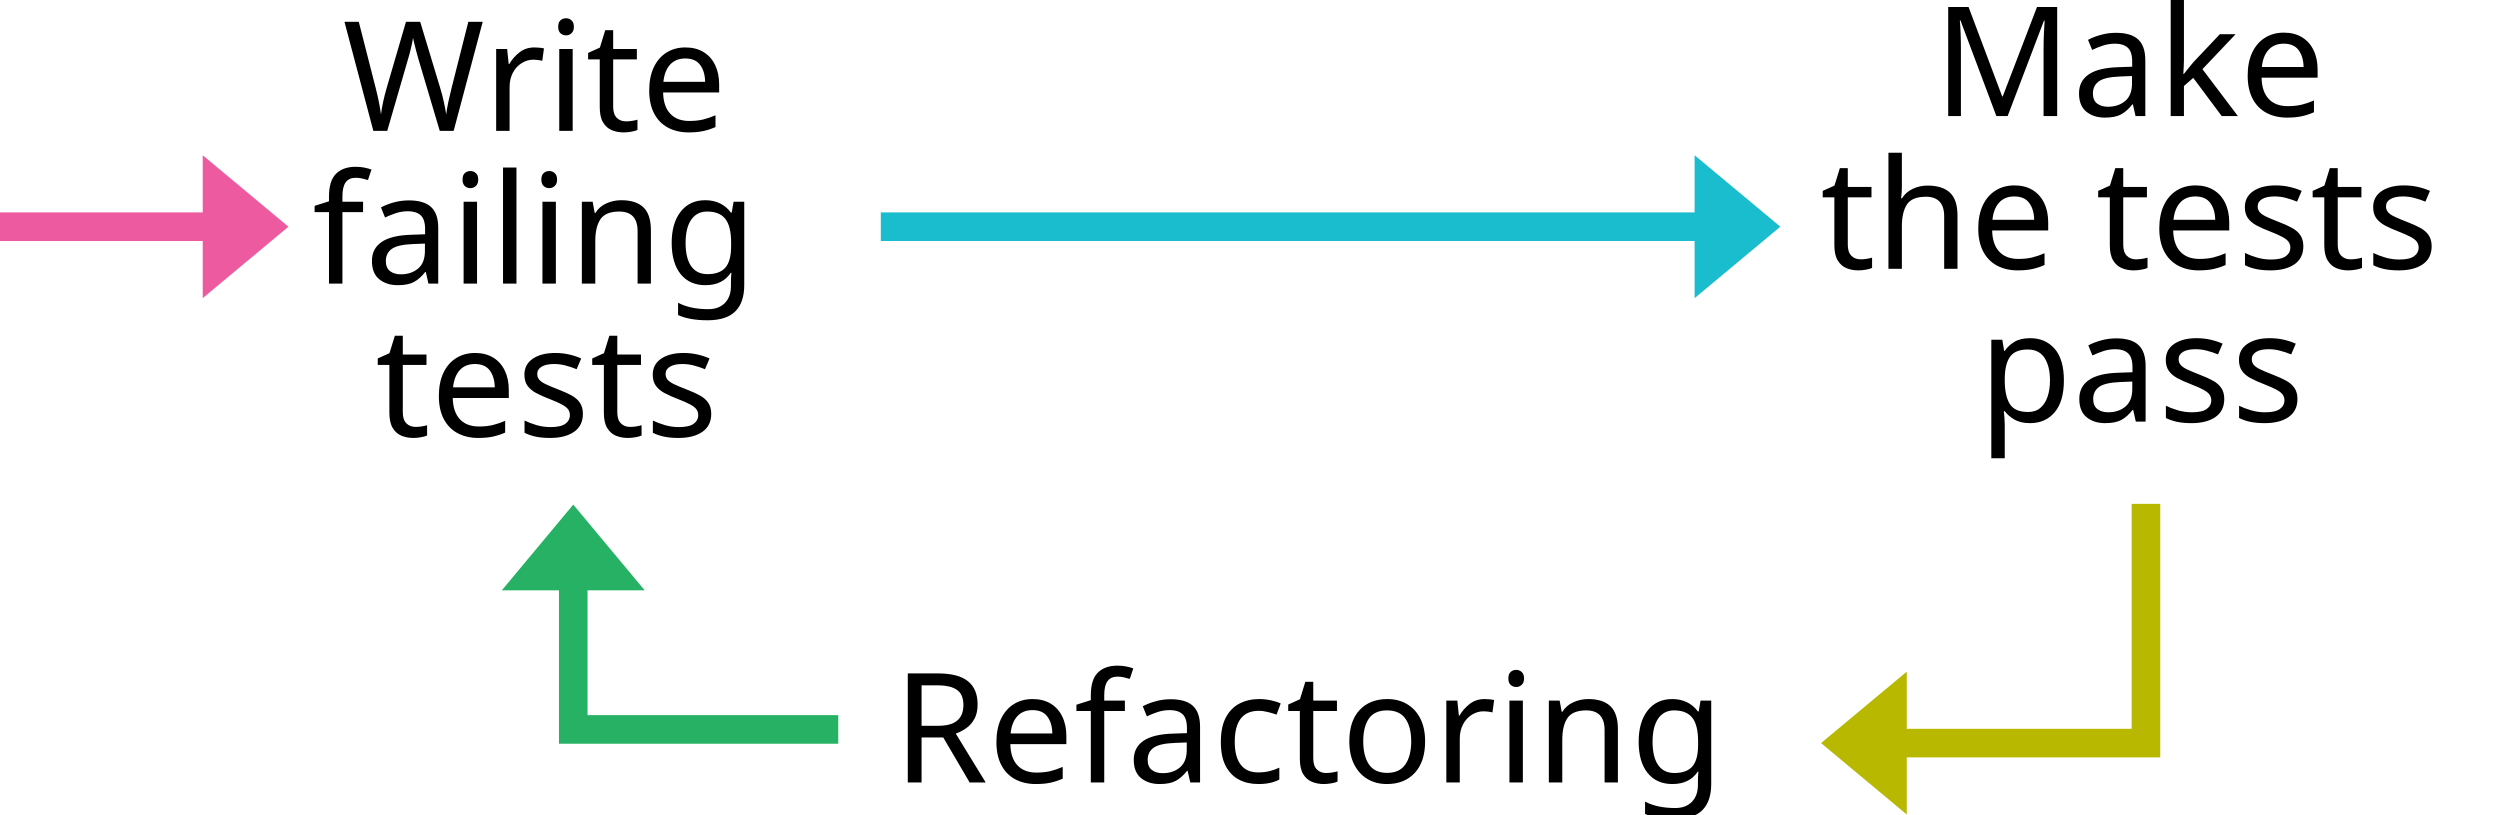
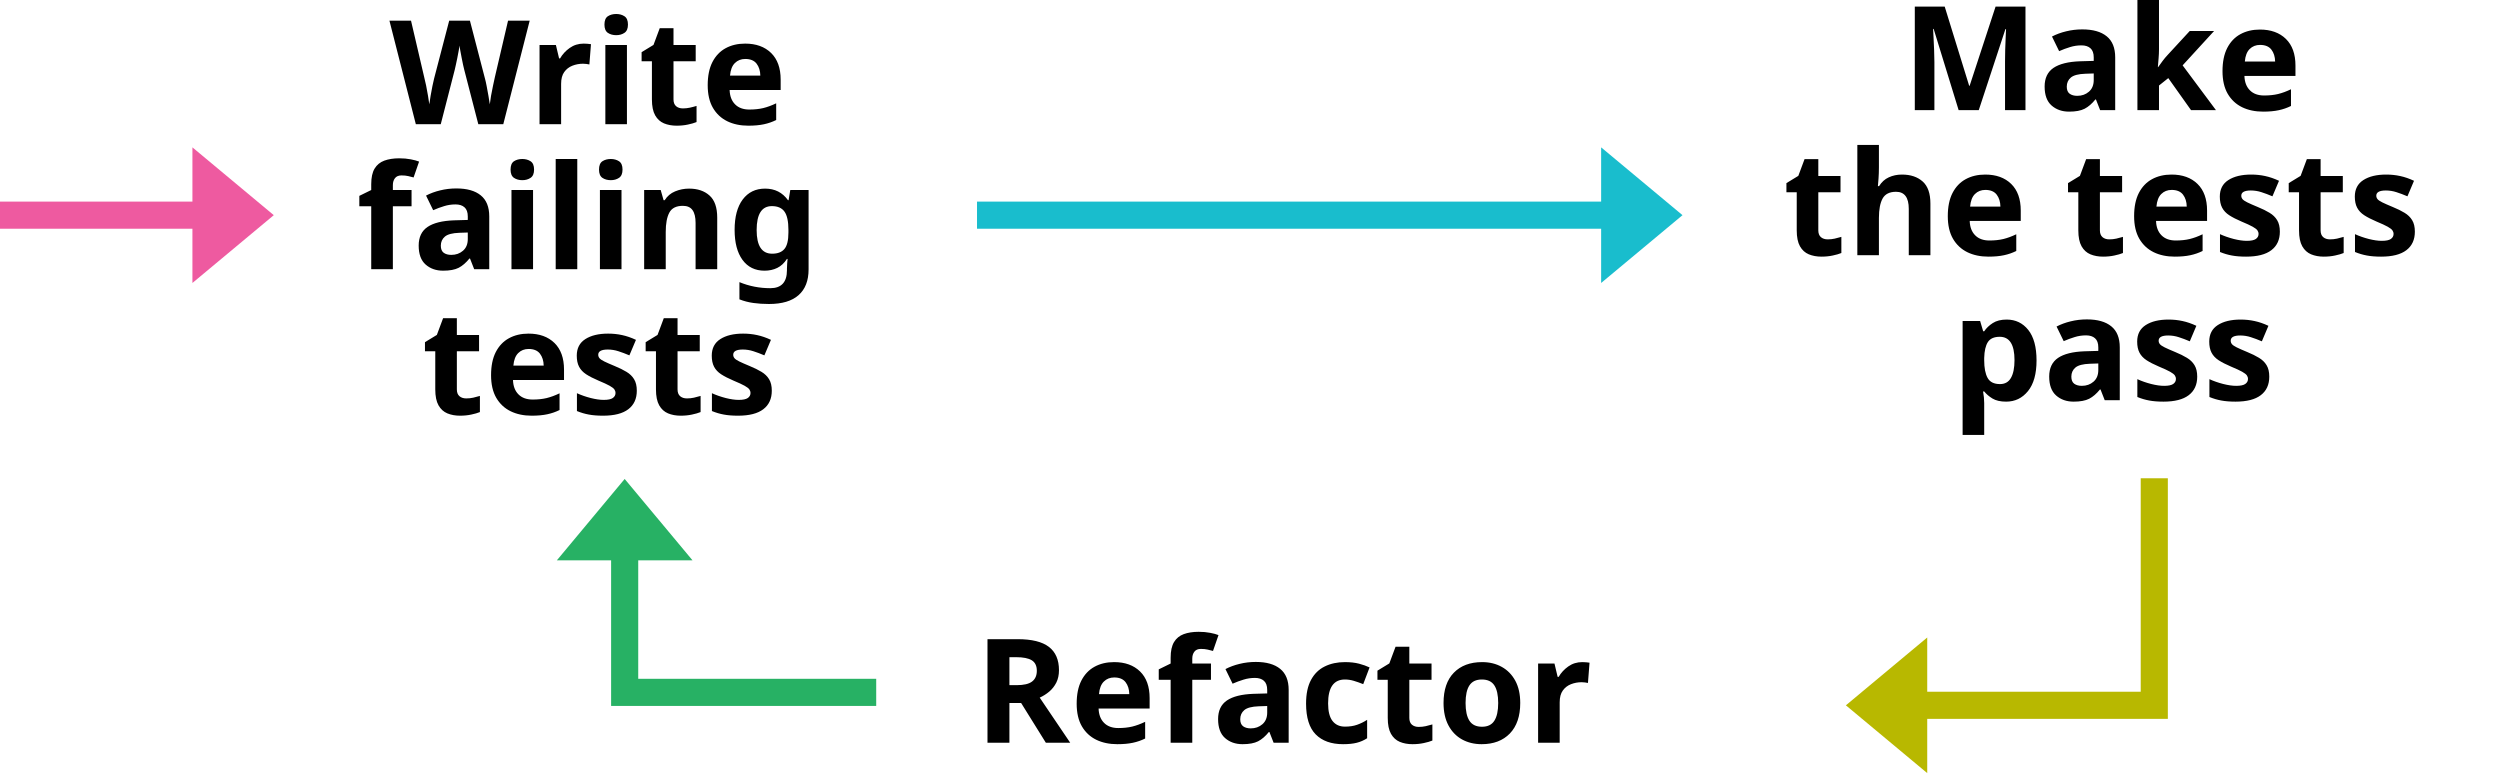
- <svg xmlns="http://www.w3.org/2000/svg" width="654.585" height="213.27" id="svg3874" version="1.1">
+ <svg xmlns="http://www.w3.org/2000/svg" width="689.641" height="213.27" id="svg3874" version="1.1">
  <defs id="defs3876" />
-   <g id="layer1" transform="translate(-78.23997,-220.8449)">
-     <text xml:space="preserve" style="font-style:normal;font-weight:normal;line-height:0%;font-family:sans-serif;text-align:center;letter-spacing:0px;word-spacing:0px;text-anchor:middle;fill:#000000;fill-opacity:1;stroke:none" x="229.184" y="255.112" id="text3882">
-       <tspan id="tspan3884" x="229.184" y="255.112" style="font-size:40px;line-height:1;font-family:sans-serif">Write</tspan>
-       <tspan x="229.184" y="295.112" id="tspan3890" style="font-size:40px;line-height:1;font-family:sans-serif">failing</tspan>
-       <tspan x="229.184" y="335.112" id="tspan3888" style="font-size:40px;line-height:1;font-family:sans-serif">tests</tspan>
+   <g id="layer1" transform="translate(-56.01661,-220.8449)">
+     <text xml:space="preserve" style="font-style:normal;font-weight:normal;text-align:center;line-height:0%;letter-spacing:0px;word-spacing:0px;text-anchor:middle;fill:#000000;fill-opacity:1;stroke:none;font-family:sans-serif" x="229.184" y="255.112" id="text3882">
+       <tspan id="tspan3884" x="229.184" y="255.112" style="font-size:40px;font-weight:bold;line-height:1;font-family:sans-serif">Write</tspan>
+       <tspan x="229.184" y="295.112" id="tspan3890" style="font-size:40px;font-weight:bold;line-height:1;font-family:sans-serif">failing</tspan>
+       <tspan x="229.184" y="335.112" id="tspan3888" style="font-size:40px;font-weight:bold;line-height:1;font-family:sans-serif">tests</tspan>
    </text>
-     <text xml:space="preserve" style="font-style:normal;font-weight:normal;line-height:0%;font-family:sans-serif;text-align:center;letter-spacing:0px;word-spacing:0px;text-anchor:middle;fill:#000000;fill-opacity:1;stroke:none" x="646.712" y="251.236" id="text3882-2">
-       <tspan id="tspan3884-9" x="646.712" y="251.236" style="font-size:40px;line-height:1;font-family:sans-serif">Make</tspan>
-       <tspan x="646.712" y="291.236" id="tspan3888-2" style="font-size:40px;line-height:1;font-family:sans-serif">the tests</tspan>
-       <tspan x="646.712" y="331.236" id="tspan3976" style="font-size:40px;line-height:1;font-family:sans-serif">pass</tspan>
+     <text xml:space="preserve" style="font-style:normal;font-weight:normal;text-align:center;line-height:0%;letter-spacing:0px;word-spacing:0px;text-anchor:middle;fill:#000000;fill-opacity:1;stroke:none;font-family:sans-serif" x="646.712" y="251.236" id="text3882-2">
+       <tspan id="tspan3884-9" x="646.712" y="251.236" style="font-size:40px;font-weight:bold;line-height:1;font-family:sans-serif">Make</tspan>
+       <tspan x="646.712" y="291.236" id="tspan3888-2" style="font-size:40px;font-weight:bold;line-height:1;font-family:sans-serif">the tests</tspan>
+       <tspan x="646.712" y="331.236" id="tspan3976" style="font-size:40px;font-weight:bold;line-height:1;font-family:sans-serif">pass</tspan>
    </text>
-     <flowRoot xml:space="preserve" id="flowRoot3957" style="font-style:normal;font-weight:normal;line-height:0.01%;font-family:sans-serif;letter-spacing:0px;word-spacing:0px;fill:#000000;fill-opacity:1;stroke:none">
+     <flowRoot xml:space="preserve" id="flowRoot3957" style="font-style:normal;font-weight:normal;line-height:0.01%;letter-spacing:0px;word-spacing:0px;fill:#000000;fill-opacity:1;stroke:none;font-family:sans-serif">
      <flowRegion id="flowRegion3959" style="font-family:sans-serif">
        <rect id="rect3961" width="120.208" height="81.822" x="200.01" y="536.174" style="font-family:sans-serif" />
      </flowRegion>
      <flowPara id="flowPara3963" style="font-size:40px;line-height:1.25;font-family:sans-serif"> </flowPara>
    </flowRoot>
-     <text xml:space="preserve" style="font-style:normal;font-weight:normal;line-height:0%;font-family:sans-serif;letter-spacing:0px;word-spacing:0px;fill:#000000;fill-opacity:1;stroke:none" x="312.053" y="425.727" id="text3882-2-7">
-       <tspan x="312.053" y="425.727" id="tspan3888-2-3" style="font-size:40px;line-height:1.25;font-family:sans-serif">Refactoring</tspan>
+     <text xml:space="preserve" style="font-style:normal;font-weight:normal;line-height:0%;letter-spacing:0px;word-spacing:0px;fill:#000000;fill-opacity:1;stroke:none;font-family:sans-serif" x="324.83" y="425.727" id="text3882-2-7">
+       <tspan x="324.83" y="425.727" id="tspan3888-2-3" style="font-size:40px;font-weight:bold;line-height:1.25;font-family:sans-serif">Refactor</tspan>
    </text>
-     <path style="fill:#b8b800;fill-opacity:1;stroke-width:3.741" d="m 636.385,352.779 v 58.889 h -58.891 v -14.965 l -22.445,18.707 22.445,18.705 v -14.965 h 58.891 7.482 v -7.482 -58.889 z" id="path5041-3" />
-     <path style="fill:#ee5aa0;fill-opacity:1;stroke-width:3.741" d="m 153.765,280.201 -22.445,-18.707 v 14.965 H 78.24 v 7.482 h 53.08 v 14.965 z" id="path5041-3-1" />
-     <path style="fill:#19bdcd;fill-opacity:1;stroke-width:3.741" d="m 544.389,280.201 -22.445,-18.707 v 14.965 H 308.864 v 7.482 h 213.08 v 14.965 z" id="path5041-3-1-4" />
+     <path style="fill:#b8b800;fill-opacity:1;stroke-width:3.741" d="m 646.547,352.779 v 58.889 h -58.891 v -14.965 l -22.445,18.707 22.445,18.705 v -14.965 h 58.891 7.482 v -7.482 -58.889 z" id="path5041-3" />
+     <path style="fill:#ee5aa0;fill-opacity:1;stroke-width:3.741" d="m 131.542,280.201 -22.445,-18.707 v 14.965 H 56.017 v 7.482 h 53.08 v 14.965 z" id="path5041-3-1" />
+     <path style="fill:#19bdcd;fill-opacity:1;stroke-width:3.741" d="m 520.145,280.201 -22.445,-18.707 0,14.965 -172.169,0 0,7.482 172.169,0 0,14.965 z" id="path5041-3-1-4" />
    <path style="fill:#1aac5a;fill-opacity:0.941;stroke-width:3.741" d="m 297.724,408.098 h -65.646 v -32.688 h 14.965 l -18.707,-22.445 -18.705,22.445 h 14.965 v 32.688 7.482 h 7.482 65.646 z" id="path5041-3-3" />
  </g>
</svg>
